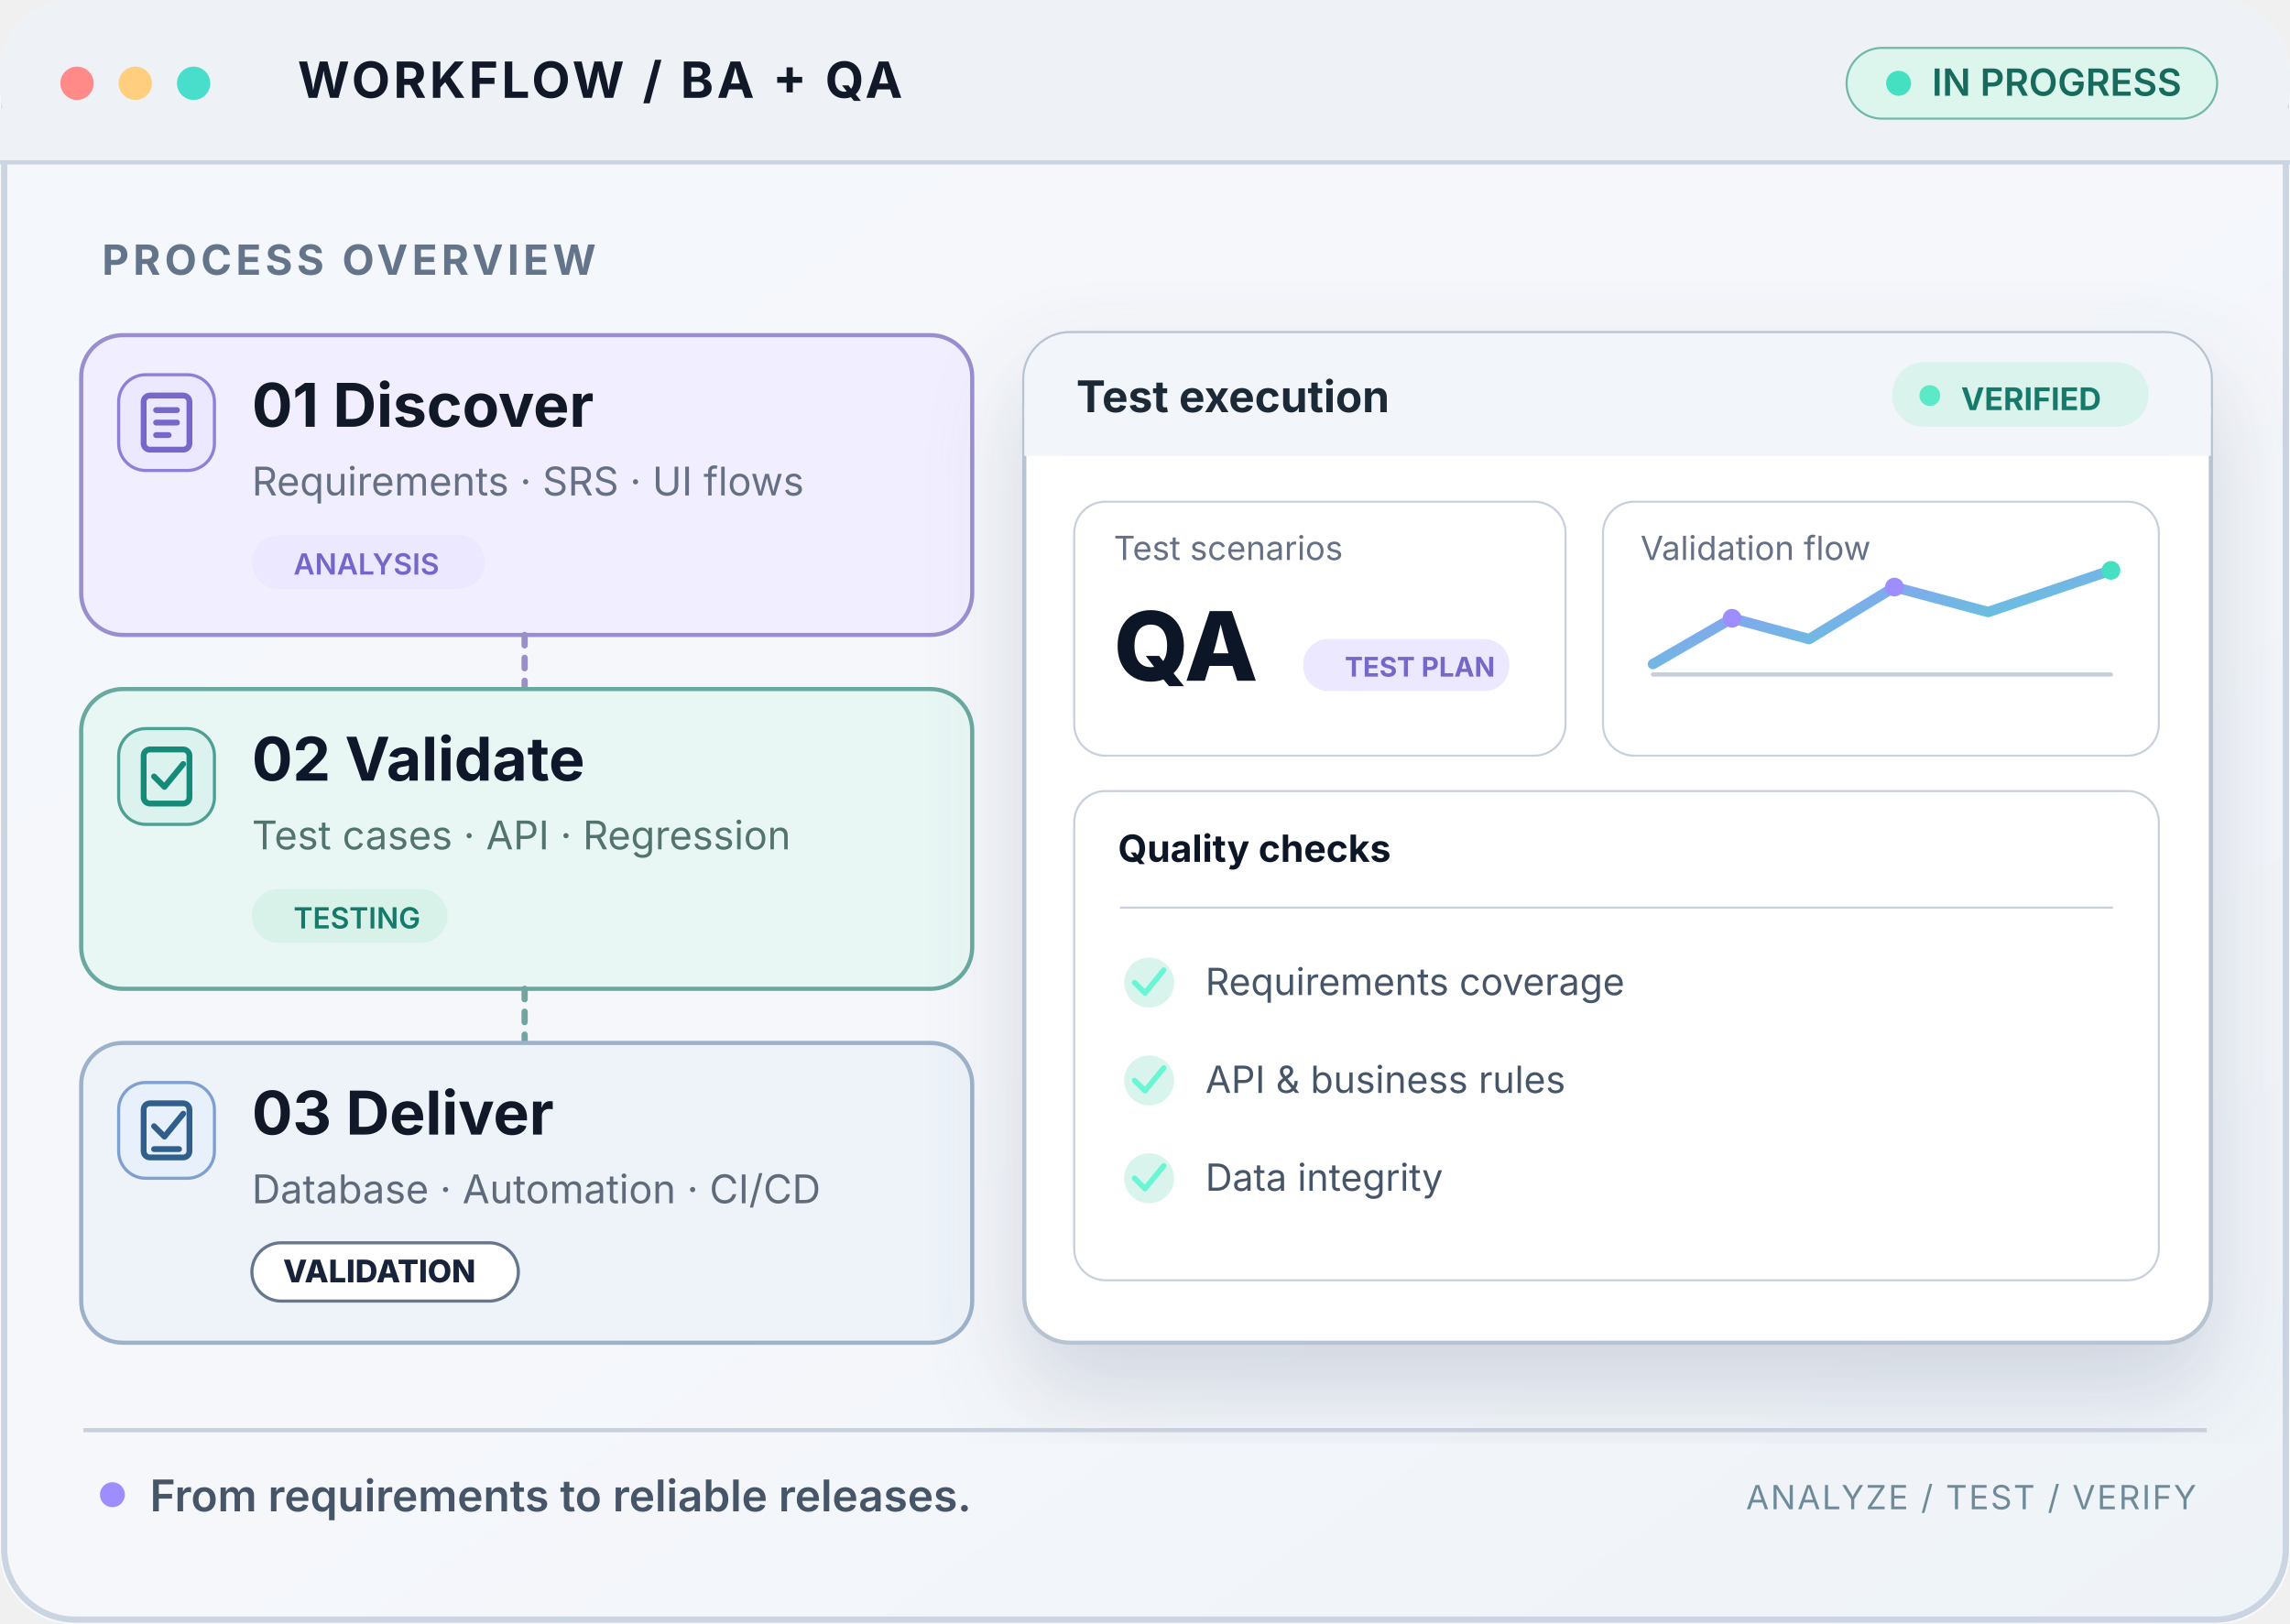
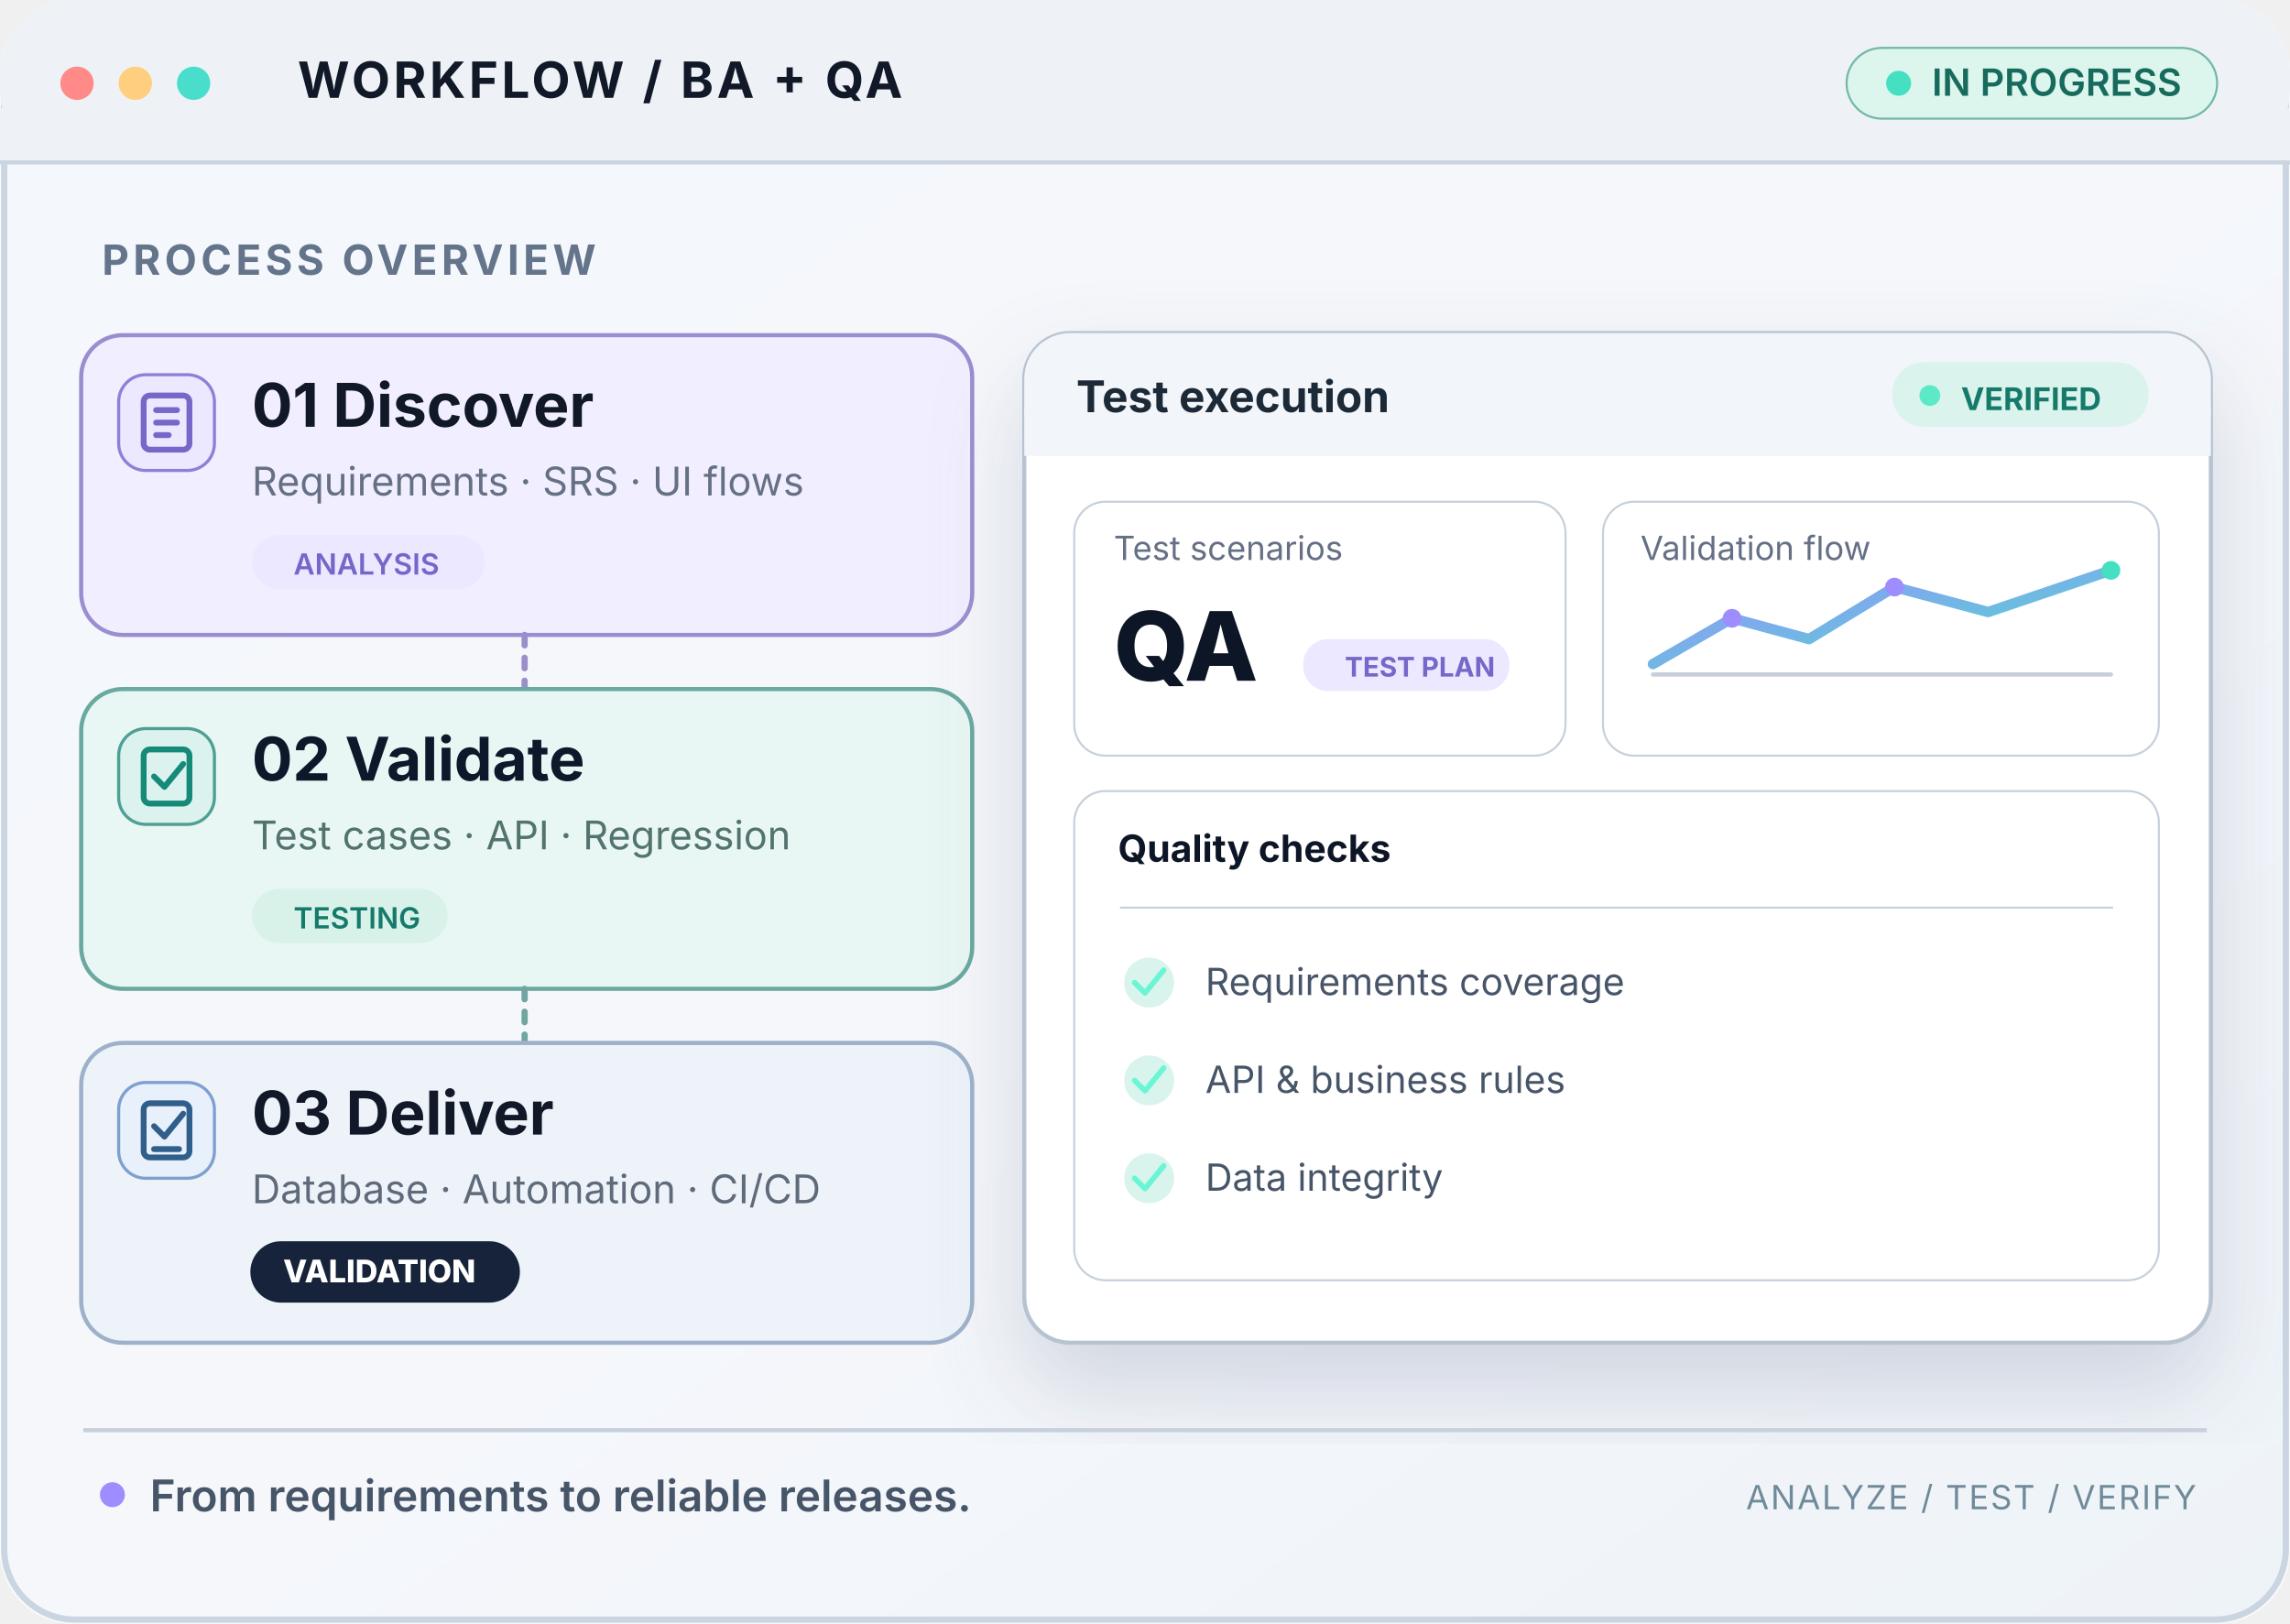
<svg xmlns="http://www.w3.org/2000/svg" aria-label="Illustration of the BA and QA workflow, from requirements and SRS to test cases, API checks, and verified delivery." viewBox="0 0 1100 780" preserveAspectRatio="xMidYMid meet">
  <defs>
    <linearGradient id="hero-frame" x1="0" y1="0" x2="1" y2="1">
      <stop stop-color="#f4f7fb" />
      <stop offset=".52" stop-color="#f5f7fb" />
      <stop offset="1" stop-color="#eef3f8" />
    </linearGradient>
    <linearGradient id="hero-accent" x1="0" y1="0" x2="1" y2="1">
      <stop stop-color="#9d8dff" />
      <stop offset="1" stop-color="#49decb" />
    </linearGradient>
    <linearGradient id="hero-chart" x1="0" y1="0" x2="1" y2="1">
      <stop stop-color="#a295ff" stop-opacity=".24" />
      <stop offset="1" stop-color="#49decb" stop-opacity=".01" />
    </linearGradient>
    <filter id="hero-soft-shadow">
      <feDropShadow dx="0" dy="22" stdDeviation="22" flood-color="#64748b" flood-opacity=".24" />
    </filter>
  </defs>
  <rect width="1100" height="780" rx="35" fill="#f8fafc" />
  <rect x="2" y="2" width="1096" height="776" rx="34" fill="url(#hero-frame)" stroke="#cbd5e1" stroke-width="3" />
  <rect x="0" y="0" width="1100" height="78" rx="35" fill="#eef2f7" />
  <path d="M0 52H1100V78H0Z" fill="#eef2f7" />
  <path d="M0 78H1100" stroke="#cbd5e1" stroke-width="2" />
  <circle cx="37" cy="40" r="8" fill="#ff8a88" />
  <circle cx="65" cy="40" r="8" fill="#ffce7e" />
  <circle cx="93" cy="40" r="8" fill="#49decb" />
  <text x="143" y="47" font-family="Inter,Arial,sans-serif" font-size="24" fill="#111827" font-weight="700" letter-spacing="1.6">WORKFLOW / BA + QA</text>
  <rect x="887" y="23" width="178" height="34" rx="17" fill="#dcf5ed" stroke="#71b8a8" />
  <circle cx="912" cy="40" r="6" fill="#45e0c2" />
  <text x="928" y="46" font-family="Inter,Arial,sans-serif" font-size="18" fill="#176b5d" font-weight="600">IN PROGRESS</text>
  <text x="49" y="132" font-family="Inter,Arial,sans-serif" font-size="20" letter-spacing="2" font-weight="700" fill="#64748b">PROCESS OVERVIEW</text>
  <rect x="39" y="161" width="428" height="144" rx="20" fill="#f1efff" stroke="#9a8ed0" stroke-width="2" />
  <rect x="57" y="180" width="46" height="46" rx="13" fill="#ece8ff" stroke="#8f80d7" stroke-width="1.5" />
  <g fill="none" stroke="#7568c9" stroke-width="2.8" stroke-linejoin="round" stroke-linecap="round">
    <rect x="69" y="190" width="22" height="26" rx="3" />
    <path d="M75 197h10m-10 6h10m-10 6h6" />
  </g>
  <text x="121" y="205" font-family="Inter,Arial,sans-serif" font-size="29" font-weight="700" fill="#111827">01  Discover</text>
  <text x="121" y="238" font-family="Inter,Arial,sans-serif" font-size="19" fill="#667085">Requirements · SRS · UI flows</text>
  <rect x="121" y="257" width="112" height="26" rx="13" fill="#ece8ff" />
  <text x="141" y="276" font-family="Inter,Arial,sans-serif" font-size="14" fill="#7467c9" font-weight="600">ANALYSIS</text>
  <path d="M252 305V330" stroke="#9b8fc9" stroke-width="3" stroke-dasharray="5 6" stroke-linecap="round" />
  <rect x="39" y="331" width="428" height="144" rx="20" fill="#e8f7f4" stroke="#69a99f" stroke-width="2" />
  <rect x="57" y="350" width="46" height="46" rx="13" fill="#dcf2ef" stroke="#4f9f94" stroke-width="1.5" />
  <g fill="none" stroke="#168a79" stroke-width="2.8" stroke-linejoin="round" stroke-linecap="round">
    <rect x="69" y="360" width="22" height="26" rx="3" />
    <path d="m74 373 5 5 9-11" />
  </g>
  <text x="121" y="375" font-family="Inter,Arial,sans-serif" font-size="29" font-weight="700" fill="#0f172a">02  Validate</text>
  <text x="121" y="408" font-family="Inter,Arial,sans-serif" font-size="19" fill="#52736e">Test cases · API · Regression</text>
  <rect x="121" y="427" width="94" height="26" rx="13" fill="#d8f2ea" />
  <text x="141" y="446" font-family="Inter,Arial,sans-serif" font-size="14" fill="#167a6b" font-weight="600">TESTING</text>
  <path d="M252 475V500" stroke="#71a6a0" stroke-width="3" stroke-dasharray="5 6" stroke-linecap="round" />
  <rect x="39" y="501" width="428" height="144" rx="20" fill="#edf3f9" stroke="#9db2ca" stroke-width="2" />
  <rect x="57" y="520" width="46" height="46" rx="13" fill="#e8f1fb" stroke="#7ea0cf" stroke-width="1.5" />
  <g fill="none" stroke="#315f8c" stroke-width="2.8" stroke-linejoin="round" stroke-linecap="round">
    <rect x="69" y="530" width="22" height="26" rx="3" />
    <path d="m74 541 5 5 9-11m-14 17h12" />
  </g>
  <text x="121" y="545" font-family="Inter,Arial,sans-serif" font-size="29" font-weight="700" fill="#111827">03  Deliver</text>
  <text x="121" y="578" font-family="Inter,Arial,sans-serif" font-size="19" fill="#5f6b7a">Database · Automation · CI/CD</text>
-   <rect x="121" y="597" width="128" height="28" rx="14" fill="#ffffff" stroke="#66768e" stroke-width="1.5" />
-   <text x="136" y="616" font-family="Inter,Arial,sans-serif" font-size="15" fill="#17233b" font-weight="800">VALIDATION</text>
+   <rect x="121" y="597" width="128" height="28" rx="14" fill="#17233b" stroke="#17233b" stroke-width="1.5" />
+   <text x="136" y="616" font-family="Inter,Arial,sans-serif" font-size="15" fill="#ffffff" font-weight="800">VALIDATION</text>
  <g filter="url(#hero-soft-shadow)">
    <rect x="492" y="160" width="570" height="485" rx="22" fill="#ffffff" stroke="#b8c3d1" stroke-width="2" />
    <rect x="492" y="160" width="570" height="59" rx="22" fill="#f2f5f9" />
    <path d="M492 196H1062V219H492Z" fill="#f2f5f9" />
    <text x="517" y="198" font-family="Inter,Arial,sans-serif" font-size="21" fill="#1f2937" font-weight="700">Test execution</text>
    <rect x="909" y="174" width="123" height="31" rx="15" fill="#daf3ec" />
    <circle cx="927" cy="190" r="5" fill="#5be9c7" />
    <text x="942" y="197" font-family="Inter,Arial,sans-serif" font-size="15" font-weight="700" fill="#167a6b">VERIFIED</text>
    <rect x="516" y="241" width="236" height="122" rx="15" fill="#ffffff" stroke="#c7d0dc" />
    <text x="535" y="269" font-family="Inter,Arial,sans-serif" font-size="16" fill="#667085">Test scenarios</text>
    <text x="535" y="327" font-family="Inter,Arial,sans-serif" font-size="46" font-weight="800" fill="#111827">QA</text>
    <rect x="626" y="307" width="99" height="25" rx="12" fill="#ece8ff" />
    <text x="646" y="325" font-family="Inter,Arial,sans-serif" font-size="13" fill="#7467c9" font-weight="700">TEST PLAN</text>
    <rect x="770" y="241" width="267" height="122" rx="15" fill="#ffffff" stroke="#c7d0dc" />
    <text x="788" y="269" font-family="Inter,Arial,sans-serif" font-size="16" fill="#667085">Validation flow</text>
    <path d="M794 324H1014" stroke="#c5ceda" stroke-width="2" stroke-linecap="round" />
    <path d="M794 319L832 297L869 307L910 282L955 294L1014 274" stroke="url(#hero-accent)" stroke-width="5" fill="none" stroke-linecap="round" stroke-linejoin="round" />
    <circle cx="832" cy="297" r="4.5" fill="#9d8dff" />
    <circle cx="910" cy="282" r="4.5" fill="#9d8dff" />
    <circle cx="1014" cy="274" r="4.5" fill="#45e0c2" />
    <rect x="516" y="380" width="521" height="235" rx="15" fill="#ffffff" stroke="#c7d0dc" />
    <text x="537" y="414" font-family="Inter,Arial,sans-serif" font-size="18" fill="#111827" font-weight="700">Quality checks</text>
    <path d="M538 436H1015" stroke="#c7d0dc" />
    <g font-family="Inter,Arial,sans-serif" font-size="18" fill="#475569">
      <circle cx="552" cy="472" r="12" fill="#d9f4ec" />
      <path d="m545 472 5 5 9-11" fill="none" stroke="#6af6d5" stroke-width="2.6" stroke-linecap="round" stroke-linejoin="round" />
      <text x="579" y="478">Requirements coverage</text>
      <circle cx="552" cy="519" r="12" fill="#d9f4ec" />
      <path d="m545 519 5 5 9-11" fill="none" stroke="#6af6d5" stroke-width="2.6" stroke-linecap="round" stroke-linejoin="round" />
      <text x="579" y="525">API &amp; business rules</text>
      <circle cx="552" cy="566" r="12" fill="#d9f4ec" />
      <path d="m545 566 5 5 9-11" fill="none" stroke="#6af6d5" stroke-width="2.6" stroke-linecap="round" stroke-linejoin="round" />
      <text x="579" y="572">Data integrity</text>
    </g>
  </g>
  <path d="M40 687H1060" stroke="#c7d0dc" stroke-width="2" />
  <circle cx="54" cy="718" r="6" fill="#9d8dff" />
  <text x="72" y="726" font-family="Inter,Arial,sans-serif" font-size="21" font-weight="600" fill="#475569">From requirements to reliable releases.</text>
  <text x="1055" y="725" text-anchor="end" font-family="Inter,Arial,sans-serif" font-size="16" fill="#6f8b9a" letter-spacing=".8">ANALYZE / TEST / VERIFY</text>
</svg>
